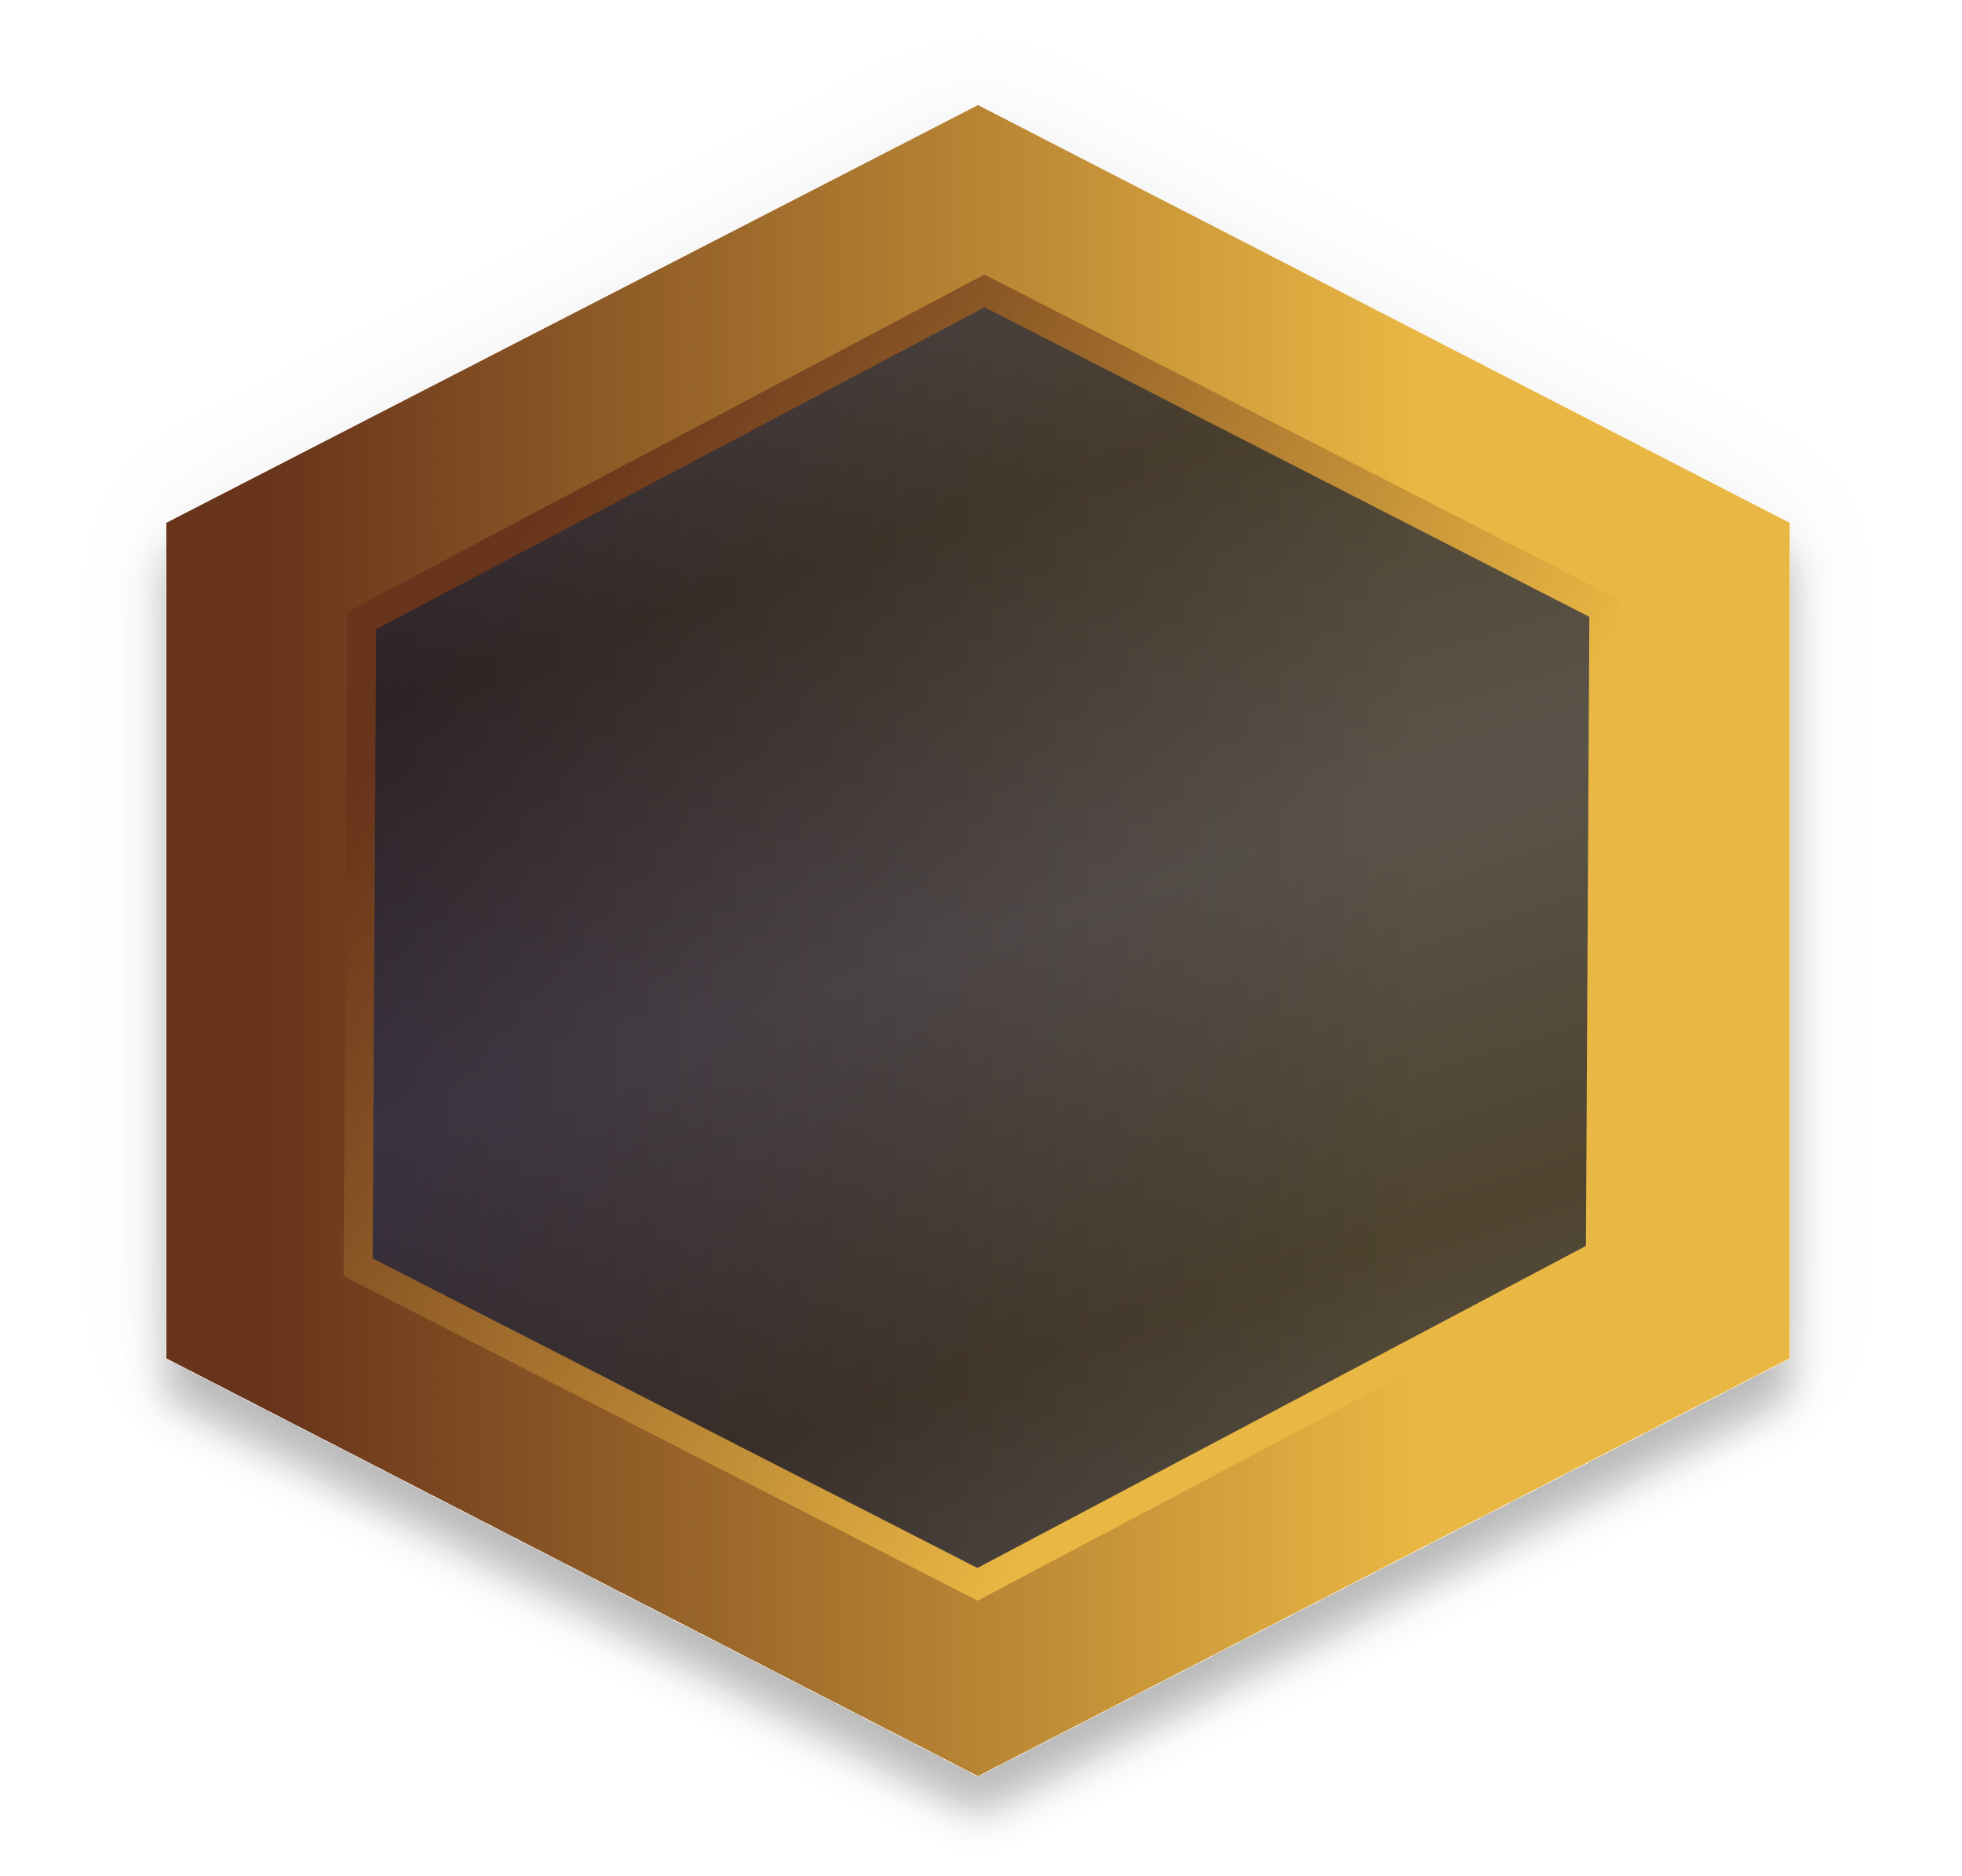
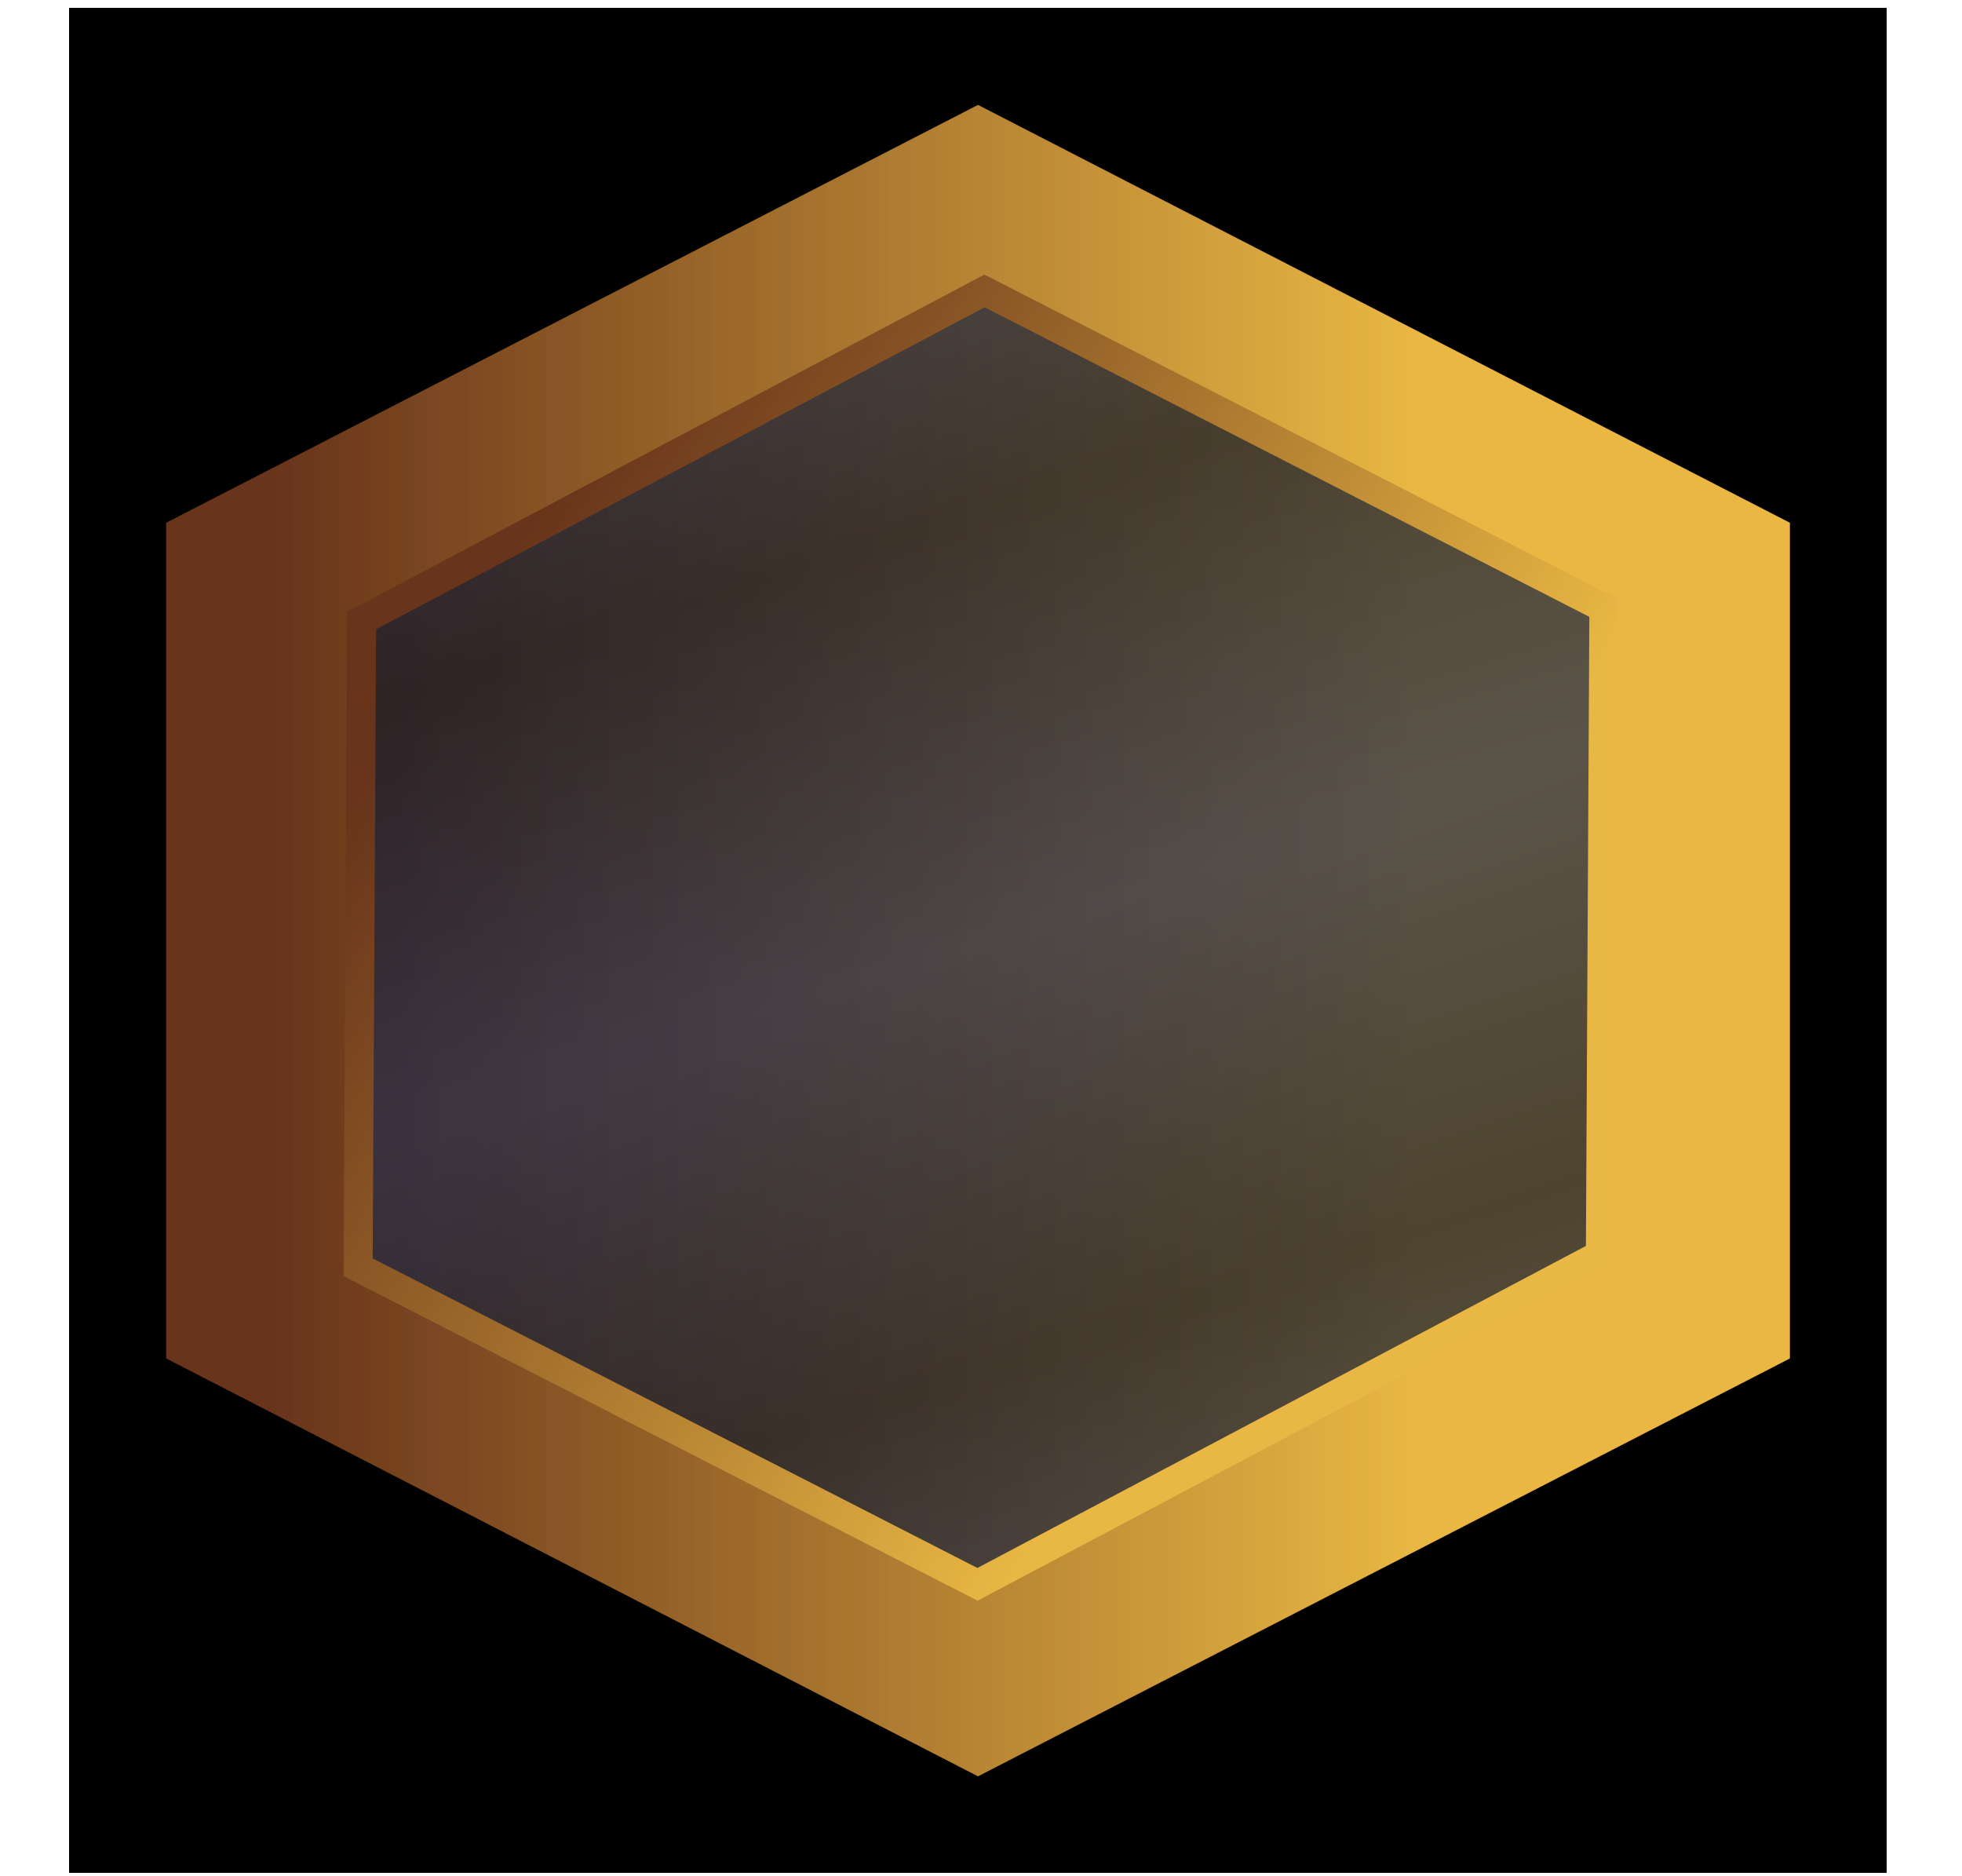
<svg xmlns="http://www.w3.org/2000/svg" width="203" height="194" viewBox="0 0 203 194" fill="none">
  <g filter="url(#filter0_dd_821653_529)">
    <path d="M101.19 183.741L17.205 140.523L17.205 54.086L101.19 10.868L185.175 54.086L185.175 140.523L101.19 183.741Z" fill="url(#paint0_linear_821653_529)" />
  </g>
  <path d="M165.583 129.793L101.137 163.894L37.054 131.095L37.417 64.196L101.863 30.096L165.946 62.895L165.583 129.793Z" fill="url(#paint1_diamond_821653_529)" fill-opacity="0.72" stroke="url(#paint2_linear_821653_529)" stroke-width="3" stroke-miterlimit="10" />
  <defs>
-     <filter id="filter0_dd_821653_529" x="7.205" y="0.868" width="187.97" height="192.873" filterUnits="userSpaceOnUse" color-interpolation-filters="sRGB">
-       <feFlood flood-opacity="0" result="BackgroundImageFix" />
+     <filter id="filter0_dd_821653_529" x="7.205" y="0.868" width="187.97" height="192.873" filterUnits="userSpaceOnUse" colorInterpolationFilters="sRGB">
+       <feFlood floodOpacity="0" result="BackgroundImageFix" />
      <feColorMatrix in="SourceAlpha" type="matrix" values="0 0 0 0 0 0 0 0 0 0 0 0 0 0 0 0 0 0 127 0" result="hardAlpha" />
      <feOffset />
      <feGaussianBlur stdDeviation="5" />
      <feComposite in2="hardAlpha" operator="out" />
      <feColorMatrix type="matrix" values="0 0 0 0 0 0 0 0 0 0 0 0 0 0 0 0 0 0 0.05 0" />
      <feBlend mode="normal" in2="BackgroundImageFix" result="effect1_dropShadow_821653_529" />
      <feColorMatrix in="SourceAlpha" type="matrix" values="0 0 0 0 0 0 0 0 0 0 0 0 0 0 0 0 0 0 127 0" result="hardAlpha" />
      <feOffset dy="4" />
      <feGaussianBlur stdDeviation="2" />
      <feComposite in2="hardAlpha" operator="out" />
      <feColorMatrix type="matrix" values="0 0 0 0 0 0 0 0 0 0 0 0 0 0 0 0 0 0 0.25 0" />
      <feBlend mode="normal" in2="effect1_dropShadow_821653_529" result="effect2_dropShadow_821653_529" />
      <feBlend mode="normal" in="SourceGraphic" in2="effect2_dropShadow_821653_529" result="shape" />
    </filter>
    <linearGradient id="paint0_linear_821653_529" x1="17.217" y1="97.305" x2="185.175" y2="97.305" gradientUnits="userSpaceOnUse">
      <stop offset="0.065" stop-color="#68341B" />
      <stop offset="0.77" stop-color="#E9B743" />
      <stop offset="0.98" stop-color="#E9B743" />
    </linearGradient>
    <radialGradient id="paint1_diamond_821653_529" cx="0" cy="0" r="1" gradientUnits="userSpaceOnUse" gradientTransform="translate(102.001 97.2514) rotate(-108.087) scale(90.4121 1486.43)">
      <stop stop-color="#242E4E" />
      <stop offset="0.47" stop-color="#121727" />
      <stop offset="0.765" stop-color="#202946" />
    </radialGradient>
    <linearGradient id="paint2_linear_821653_529" x1="37.427" y1="64.201" x2="158.018" y2="141.582" gradientUnits="userSpaceOnUse">
      <stop offset="0.065" stop-color="#68341B" />
      <stop offset="0.77" stop-color="#E9B743" />
      <stop offset="0.98" stop-color="#E9B743" />
    </linearGradient>
  </defs>
</svg>
